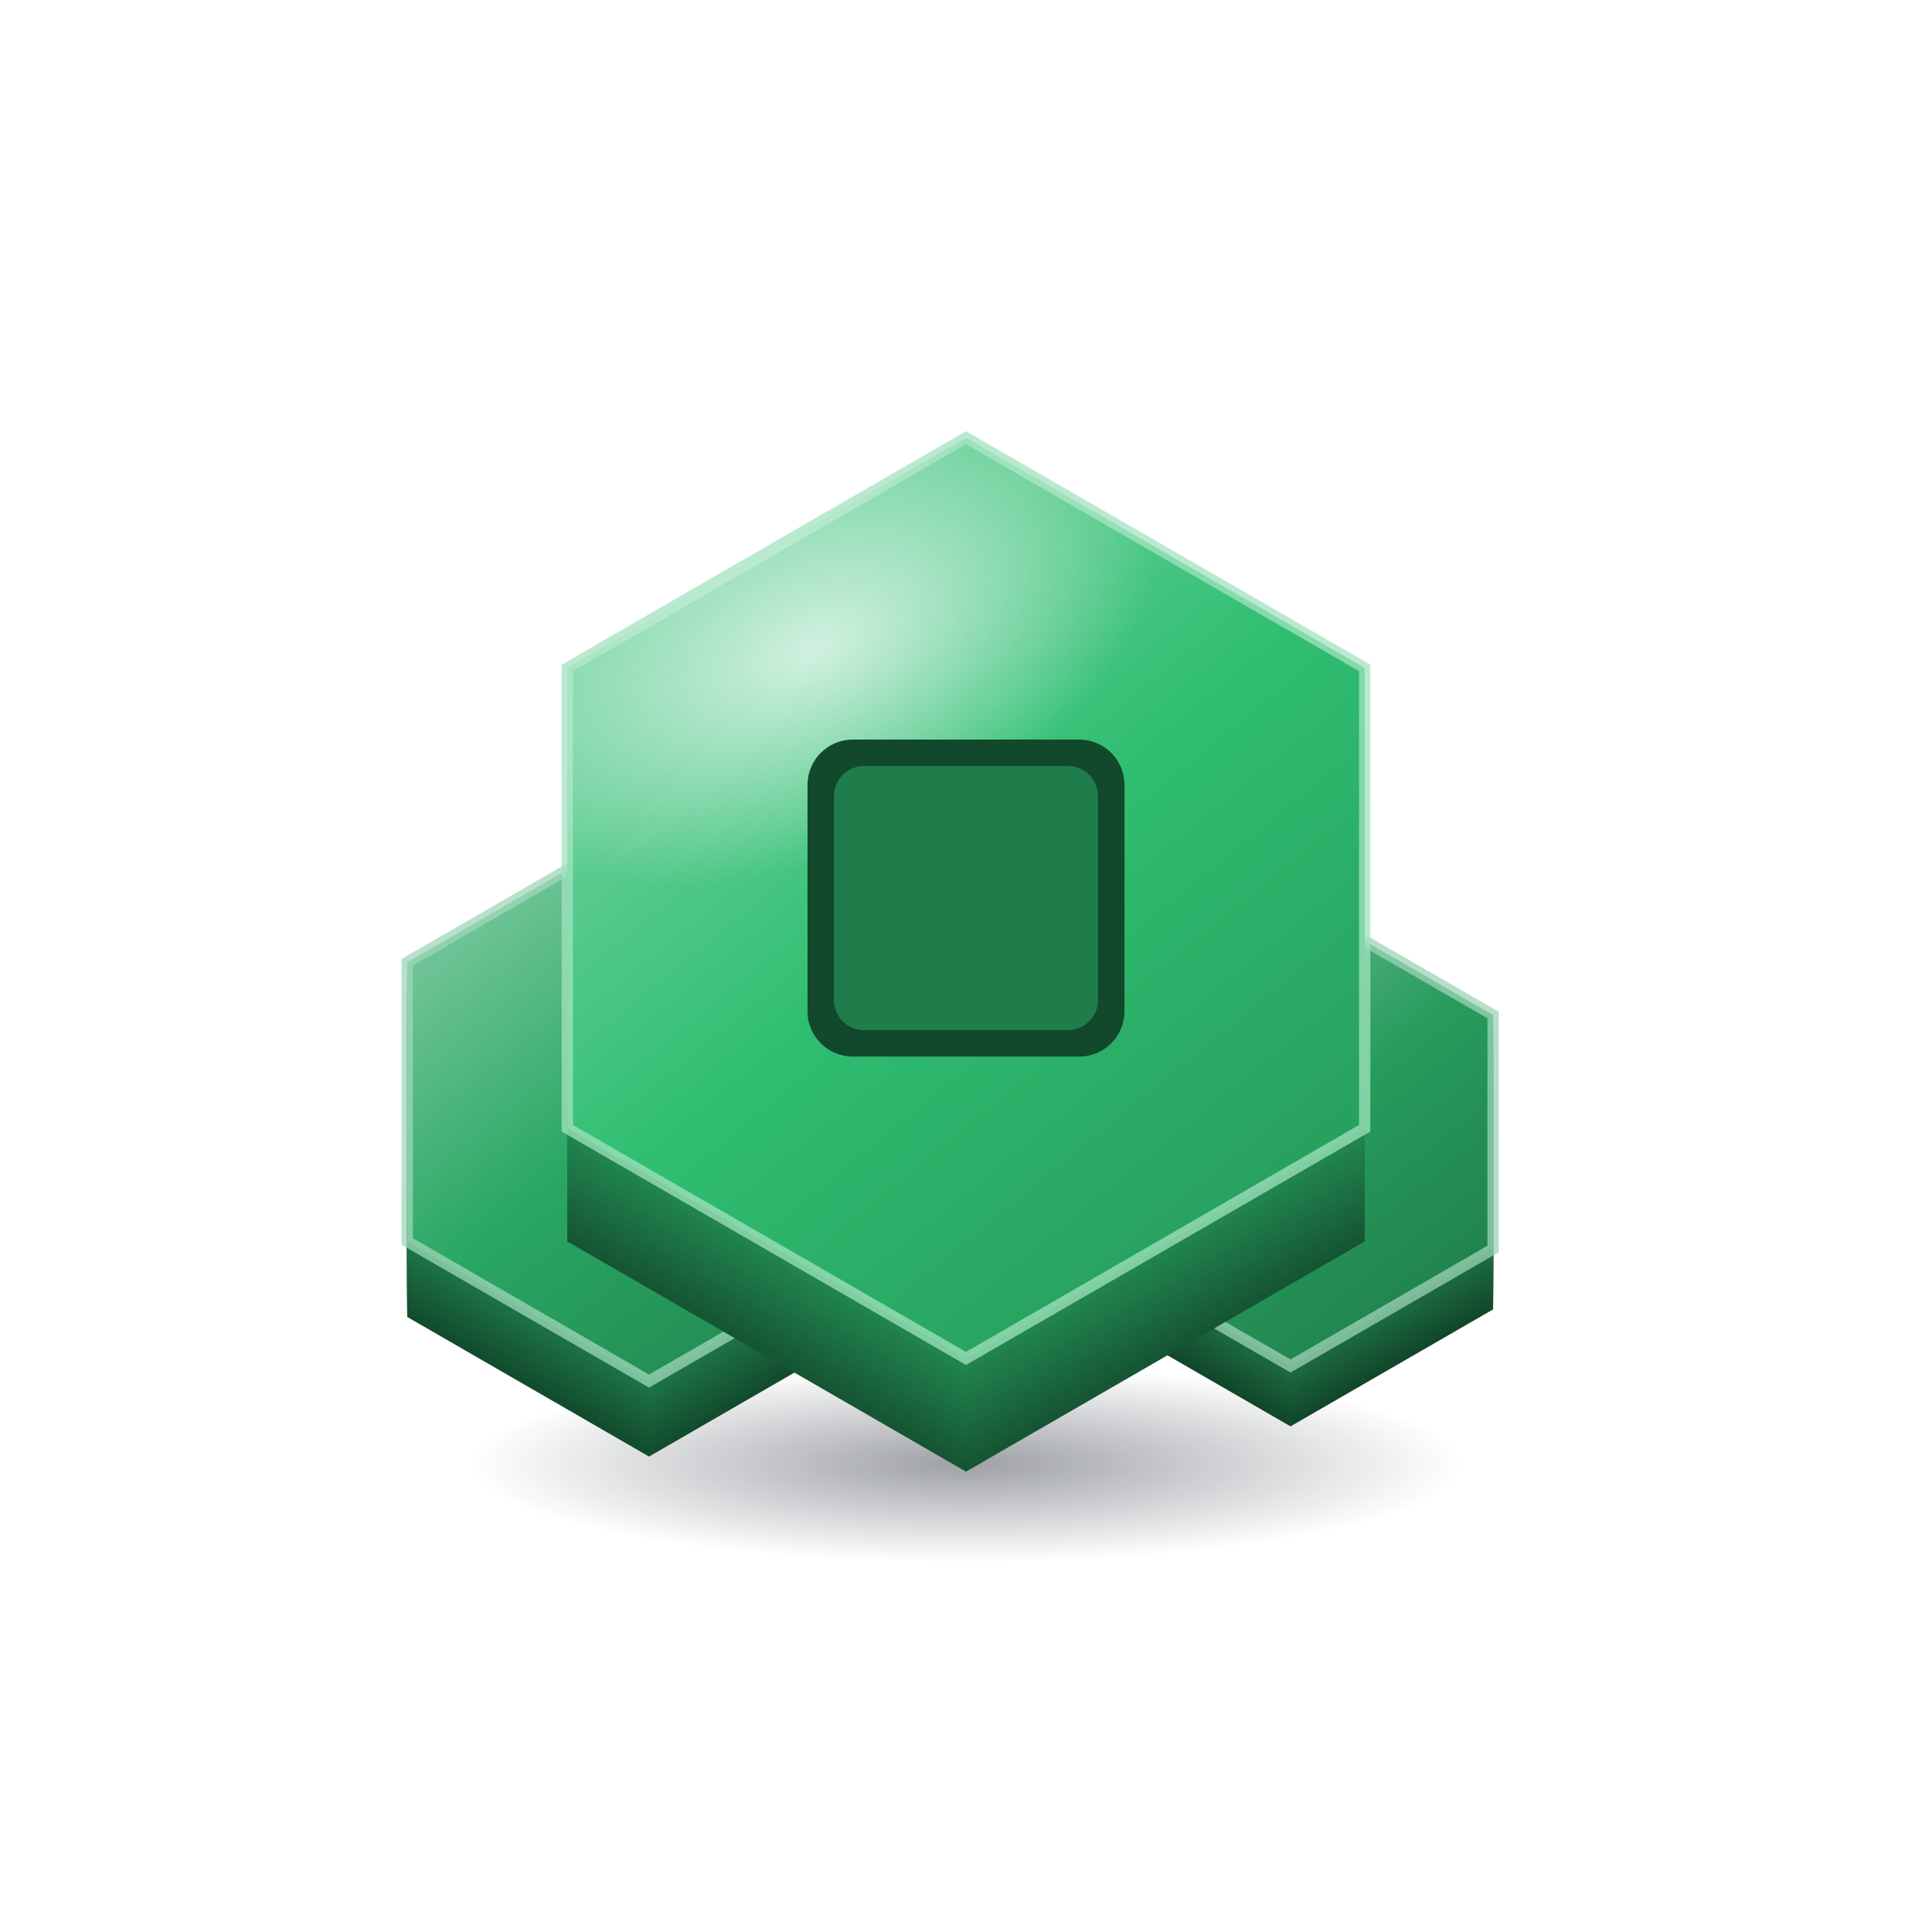
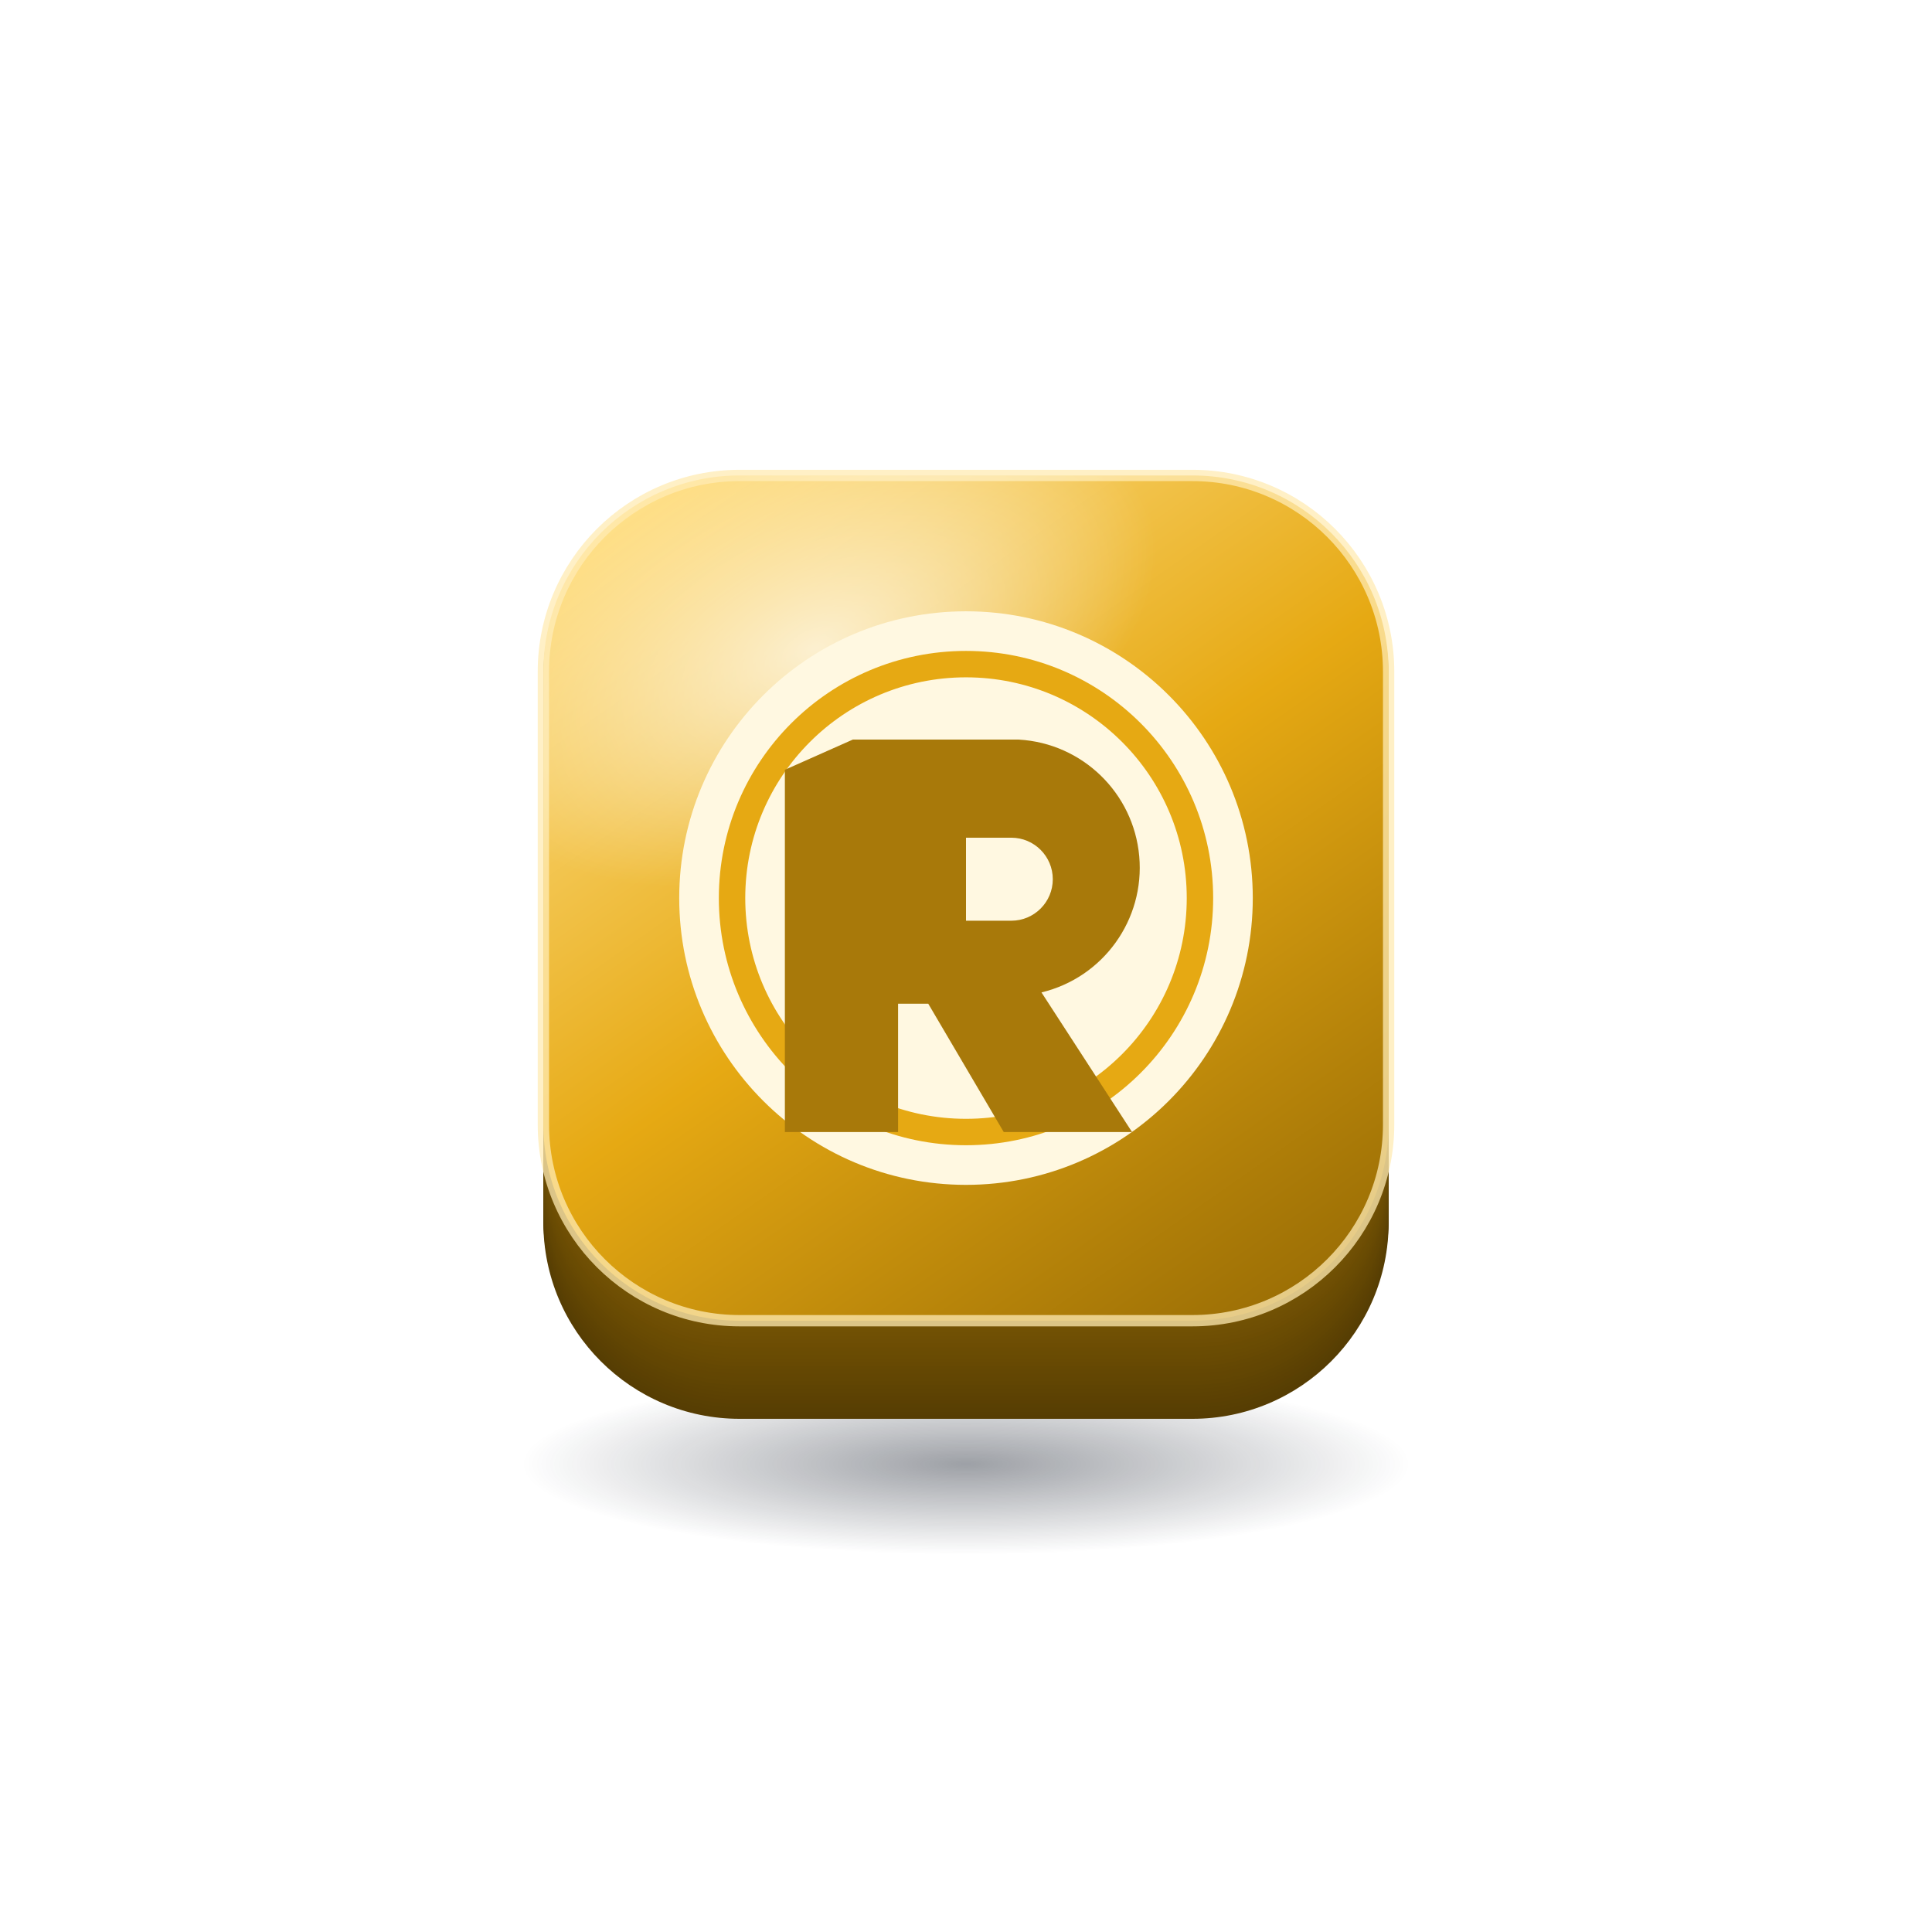
<svg xmlns="http://www.w3.org/2000/svg" viewBox="0 0 512 512" width="512" height="512" fill="none">
  <defs>
    <radialGradient id="robux-sh1" cx="0.5" cy="0.5" r="0.5">
      <stop offset="0" stop-color="#0b1220" stop-opacity="0.4" />
      <stop offset="0.6" stop-color="#0b1220" stop-opacity="0.16" />
      <stop offset="1" stop-color="#0b1220" stop-opacity="0" />
    </radialGradient>
  </defs>
-   <ellipse cx="256" cy="388" rx="132" ry="26" fill="url(#robux-sh1)" />
+   <ellipse cx="256" cy="388" rx="118" ry="24" fill="url(#robux-sh1)" />
  <defs>
    <linearGradient id="robux-g2" x1="0.15" y1="0" x2="0.85" y2="1">
-       <stop offset="0" stop-color="#83cca5" />
-       <stop offset="0.5" stop-color="#29a763" />
-       <stop offset="1" stop-color="#21864f" />
+       <stop offset="0" stop-color="#ffe08a" />
+       <stop offset="0.5" stop-color="#e6a913" />
+       <stop offset="1" stop-color="#9c6f05" />
    </linearGradient>
    <clipPath id="robux-c3">
-       <path d="M172 218L236.09 255L236.09 329L172 366L107.91 329L107.91 255Z" />
+       <path d="M196 126H316A52 52 0 0 1 368 178V298A52 52 0 0 1 316 350H196A52 52 0 0 1 144 298V178A52 52 0 0 1 196 126Z" />
    </clipPath>
    <radialGradient id="robux-p4" cx="0.5" cy="0.5" r="0.5">
      <stop offset="0" stop-color="#fff" stop-opacity="0.72" />
      <stop offset="1" stop-color="#fff" stop-opacity="0" />
    </radialGradient>
  </defs>
  <defs>
-     <path id="robux-s5" d="M172 218L236.09 255L236.09 329L172 366L107.91 329L107.91 255Z" />
+     <path id="robux-s5" d="M196 126H316A52 52 0 0 1 368 178V298A52 52 0 0 1 316 350H196A52 52 0 0 1 144 298V178A52 52 0 0 1 196 126Z" />
  </defs>
-   <use href="#robux-s5" y="20" fill="#124b2d" />
-   <use href="#robux-s5" y="19" fill="#134d2e" />
-   <use href="#robux-s5" y="18" fill="#135030" />
-   <use href="#robux-s5" y="17" fill="#145231" />
-   <use href="#robux-s5" y="16" fill="#145432" />
-   <use href="#robux-s5" y="15" fill="#155634" />
-   <use href="#robux-s5" y="14" fill="#165935" />
-   <use href="#robux-s5" y="13" fill="#165b36" />
-   <use href="#robux-s5" y="12" fill="#175d37" />
-   <use href="#robux-s5" y="11" fill="#175f39" />
-   <use href="#robux-s5" y="10" fill="#18623a" />
-   <use href="#robux-s5" y="9" fill="#19643b" />
-   <use href="#robux-s5" y="8" fill="#19663d" />
-   <use href="#robux-s5" y="7" fill="#1a683e" />
-   <use href="#robux-s5" y="6" fill="#1a6b3f" />
-   <use href="#robux-s5" y="5" fill="#1b6d41" />
-   <use href="#robux-s5" y="4" fill="#1c6f42" />
-   <use href="#robux-s5" y="3" fill="#1c7143" />
-   <use href="#robux-s5" y="2" fill="#1d7444" />
-   <use href="#robux-s5" y="1" fill="#1d7646" />
-   <path d="M172 218L236.09 255L236.09 329L172 366L107.91 329L107.91 255Z" fill="url(#robux-g2)" />
-   <path d="M172 218L236.09 255L236.09 329L172 366L107.91 329L107.91 255Z" fill="none" stroke="#9fd7b9" stroke-opacity="0.75" stroke-width="3" />
-   <defs>
-     <linearGradient id="robux-g6" x1="0.15" y1="0" x2="0.85" y2="1">
-       <stop offset="0" stop-color="#82c6a1" />
-       <stop offset="0.5" stop-color="#279c5d" />
-       <stop offset="1" stop-color="#1f7d4a" />
-     </linearGradient>
-     <clipPath id="robux-c7">
-       <path d="M342 238L395.69 269L395.69 331L342 362L288.31 331L288.31 269Z" />
-     </clipPath>
-     <radialGradient id="robux-p8" cx="0.5" cy="0.5" r="0.5">
-       <stop offset="0" stop-color="#fff" stop-opacity="0.72" />
-       <stop offset="1" stop-color="#fff" stop-opacity="0" />
-     </radialGradient>
-   </defs>
-   <defs>
-     <path id="robux-s9" d="M342 238L395.69 269L395.69 331L342 362L288.31 331L288.31 269Z" />
-   </defs>
-   <use href="#robux-s9" y="16" fill="#12462a" />
-   <use href="#robux-s9" y="15" fill="#13492c" />
-   <use href="#robux-s9" y="14" fill="#134b2d" />
-   <use href="#robux-s9" y="13" fill="#144e2f" />
-   <use href="#robux-s9" y="12" fill="#155130" />
-   <use href="#robux-s9" y="11" fill="#155332" />
-   <use href="#robux-s9" y="10" fill="#165633" />
-   <use href="#robux-s9" y="9" fill="#165835" />
-   <use href="#robux-s9" y="8" fill="#175b37" />
-   <use href="#robux-s9" y="7" fill="#185e38" />
-   <use href="#robux-s9" y="6" fill="#18603a" />
-   <use href="#robux-s9" y="5" fill="#19633b" />
-   <use href="#robux-s9" y="4" fill="#1a663d" />
-   <use href="#robux-s9" y="3" fill="#1a683e" />
-   <use href="#robux-s9" y="2" fill="#1b6b40" />
-   <use href="#robux-s9" y="1" fill="#1b6d41" />
-   <path d="M342 238L395.69 269L395.69 331L342 362L288.31 331L288.31 269Z" fill="url(#robux-g6)" />
-   <path d="M342 238L395.69 269L395.69 331L342 362L288.31 331L288.31 269Z" fill="none" stroke="#9ed2b6" stroke-opacity="0.75" stroke-width="3" />
-   <defs>
-     <linearGradient id="robux-g10" x1="0.15" y1="0" x2="0.85" y2="1">
-       <stop offset="0" stop-color="#86d9ad" />
-       <stop offset="0.5" stop-color="#2fbe71" />
-       <stop offset="1" stop-color="#26985a" />
-     </linearGradient>
-     <clipPath id="robux-c11">
-       <path d="M256 116L361.66 177L361.66 299L256 360L150.34 299L150.34 177Z" />
-     </clipPath>
-     <radialGradient id="robux-p12" cx="0.5" cy="0.5" r="0.5">
-       <stop offset="0" stop-color="#fff" stop-opacity="0.72" />
-       <stop offset="1" stop-color="#fff" stop-opacity="0" />
-     </radialGradient>
-   </defs>
-   <defs>
-     <path id="robux-s13" d="M256 116L361.66 177L361.66 299L256 360L150.34 299L150.34 177Z" />
-   </defs>
-   <use href="#robux-s13" y="30" fill="#155533" />
-   <use href="#robux-s13" y="29" fill="#155734" />
-   <use href="#robux-s13" y="28" fill="#165835" />
-   <use href="#robux-s13" y="27" fill="#165a36" />
-   <use href="#robux-s13" y="26" fill="#175c37" />
-   <use href="#robux-s13" y="25" fill="#175e38" />
-   <use href="#robux-s13" y="24" fill="#185f39" />
-   <use href="#robux-s13" y="23" fill="#18613a" />
-   <use href="#robux-s13" y="22" fill="#18633b" />
-   <use href="#robux-s13" y="21" fill="#19653c" />
-   <use href="#robux-s13" y="20" fill="#19663d" />
-   <use href="#robux-s13" y="19" fill="#1a683e" />
-   <use href="#robux-s13" y="18" fill="#1a6a3f" />
-   <use href="#robux-s13" y="17" fill="#1b6c40" />
-   <use href="#robux-s13" y="16" fill="#1b6d41" />
-   <use href="#robux-s13" y="15" fill="#1c6f42" />
-   <use href="#robux-s13" y="14" fill="#1c7143" />
-   <use href="#robux-s13" y="13" fill="#1c7244" />
-   <use href="#robux-s13" y="12" fill="#1d7445" />
-   <use href="#robux-s13" y="11" fill="#1d7646" />
-   <use href="#robux-s13" y="10" fill="#1e7847" />
-   <use href="#robux-s13" y="9" fill="#1e7948" />
-   <use href="#robux-s13" y="8" fill="#1f7b49" />
-   <use href="#robux-s13" y="7" fill="#1f7d4a" />
-   <use href="#robux-s13" y="6" fill="#1f7f4b" />
-   <use href="#robux-s13" y="5" fill="#20804c" />
-   <use href="#robux-s13" y="4" fill="#20824d" />
-   <use href="#robux-s13" y="3" fill="#21844e" />
-   <use href="#robux-s13" y="2" fill="#21864f" />
-   <use href="#robux-s13" y="1" fill="#228750" />
-   <path d="M256 116L361.66 177L361.66 299L256 360L150.34 299L150.34 177Z" fill="url(#robux-g10)" />
-   <path d="M256 116L361.66 177L361.66 299L256 360L150.34 299L150.34 177Z" fill="none" stroke="#a1e2bf" stroke-opacity="0.75" stroke-width="3" />
-   <g clip-path="url(#robux-c11)">
-     <ellipse cx="216" cy="172" rx="96" ry="54" fill="url(#robux-p12)" transform="rotate(-24 216 172)" />
+   <use href="#robux-s5" y="26" fill="#563d03" />
+   <use href="#robux-s5" y="25" fill="#573e03" />
+   <use href="#robux-s5" y="24" fill="#583f03" />
+   <use href="#robux-s5" y="23" fill="#594003" />
+   <use href="#robux-s5" y="22" fill="#5b4003" />
+   <use href="#robux-s5" y="21" fill="#5c4103" />
+   <use href="#robux-s5" y="20" fill="#5d4203" />
+   <use href="#robux-s5" y="19" fill="#5e4303" />
+   <use href="#robux-s5" y="18" fill="#5f4403" />
+   <use href="#robux-s5" y="17" fill="#614503" />
+   <use href="#robux-s5" y="16" fill="#624603" />
+   <use href="#robux-s5" y="15" fill="#634603" />
+   <use href="#robux-s5" y="14" fill="#644703" />
+   <use href="#robux-s5" y="13" fill="#654803" />
+   <use href="#robux-s5" y="12" fill="#674903" />
+   <use href="#robux-s5" y="11" fill="#684a03" />
+   <use href="#robux-s5" y="10" fill="#694b03" />
+   <use href="#robux-s5" y="9" fill="#6a4c03" />
+   <use href="#robux-s5" y="8" fill="#6b4c03" />
+   <use href="#robux-s5" y="7" fill="#6d4d03" />
+   <use href="#robux-s5" y="6" fill="#6e4e04" />
+   <use href="#robux-s5" y="5" fill="#6f4f04" />
+   <use href="#robux-s5" y="4" fill="#705004" />
+   <use href="#robux-s5" y="3" fill="#715104" />
+   <use href="#robux-s5" y="2" fill="#735204" />
+   <use href="#robux-s5" y="1" fill="#745204" />
+   <path d="M196 126H316A52 52 0 0 1 368 178V298A52 52 0 0 1 316 350H196A52 52 0 0 1 144 298V178A52 52 0 0 1 196 126Z" fill="url(#robux-g2)" />
+   <path d="M196 126H316A52 52 0 0 1 368 178V298A52 52 0 0 1 316 350H196A52 52 0 0 1 144 298V178A52 52 0 0 1 196 126Z" fill="none" stroke="#ffeab3" stroke-opacity="0.75" stroke-width="3" />
+   <g clip-path="url(#robux-c3)">
+     <ellipse cx="216" cy="172" rx="96" ry="54" fill="url(#robux-p4)" transform="rotate(-24 216 172)" />
  </g>
-   <path d="M226 196H286A12 12 0 0 1 298 208V268A12 12 0 0 1 286 280H226A12 12 0 0 1 214 268V208A12 12 0 0 1 226 196Z" fill="#12482b" />
-   <path d="M229 203H283A8 8 0 0 1 291 211V265A8 8 0 0 1 283 273H229A8 8 0 0 1 221 265V211A8 8 0 0 1 229 203Z" fill="#1f7d4b" />
+   <circle cx="256" cy="238" r="76" fill="#fff8e1" />
+   <circle cx="256" cy="238" r="62" fill="none" stroke="#e6a913" stroke-width="7" />
+   <path d="M226 196h44a34 34 0 0 1 6 67l24 37h-34l-20-34h-8v34h-30v-96Zm30 26v22h12a11 11 0 0 0 0-22Z" fill="#a8790a" />
</svg>
